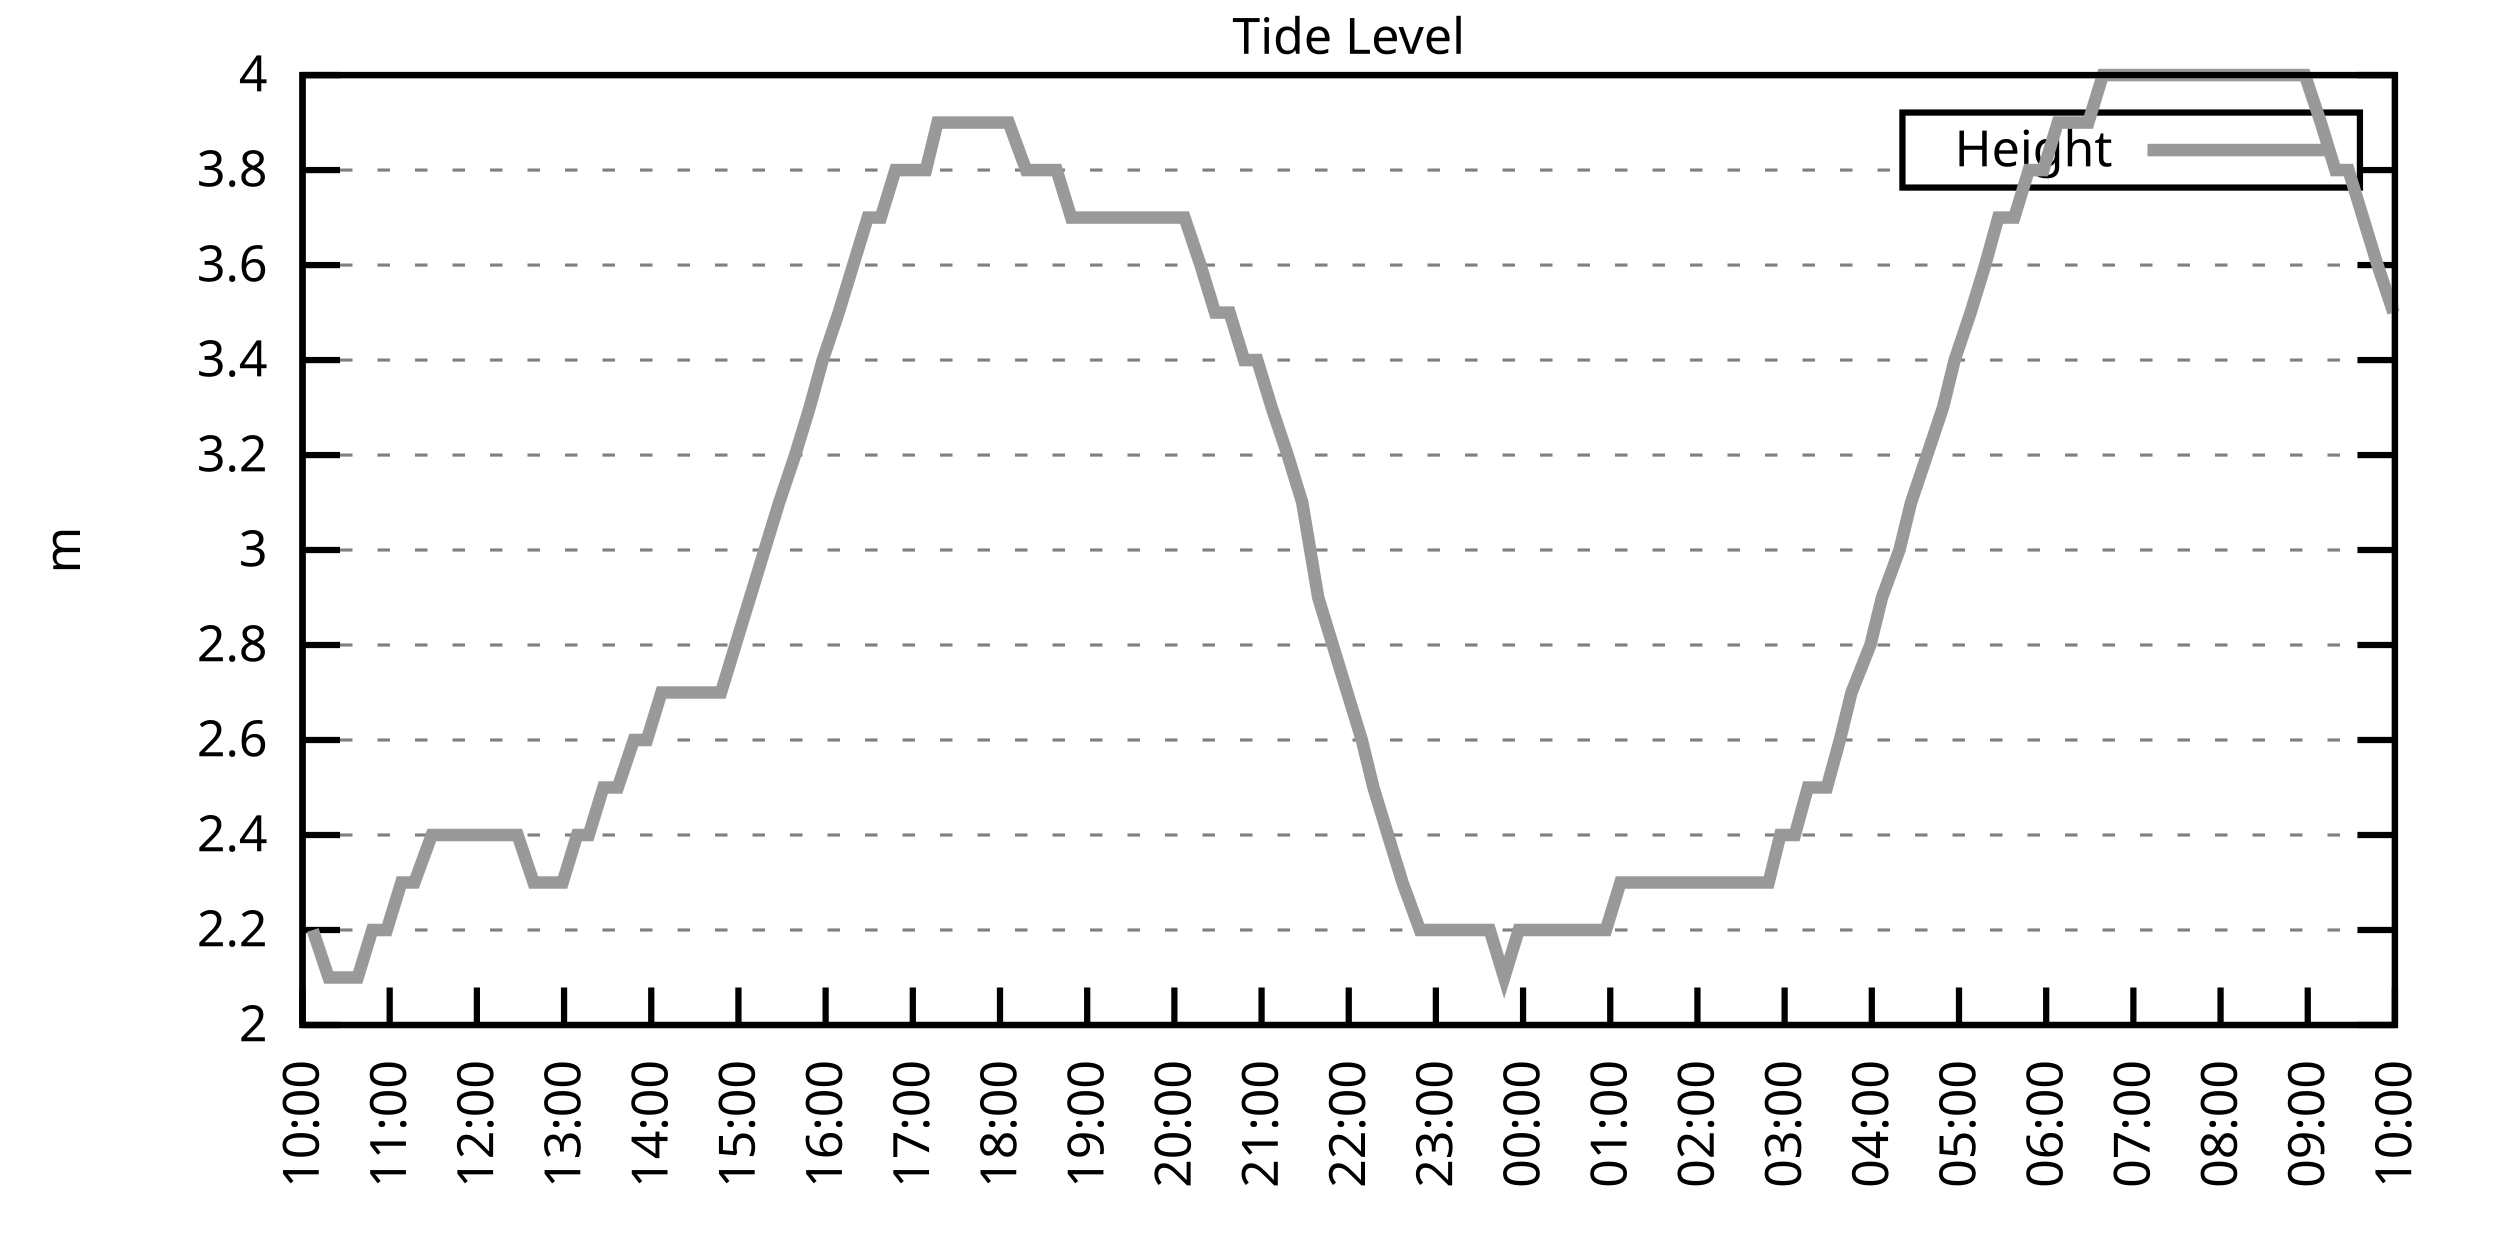
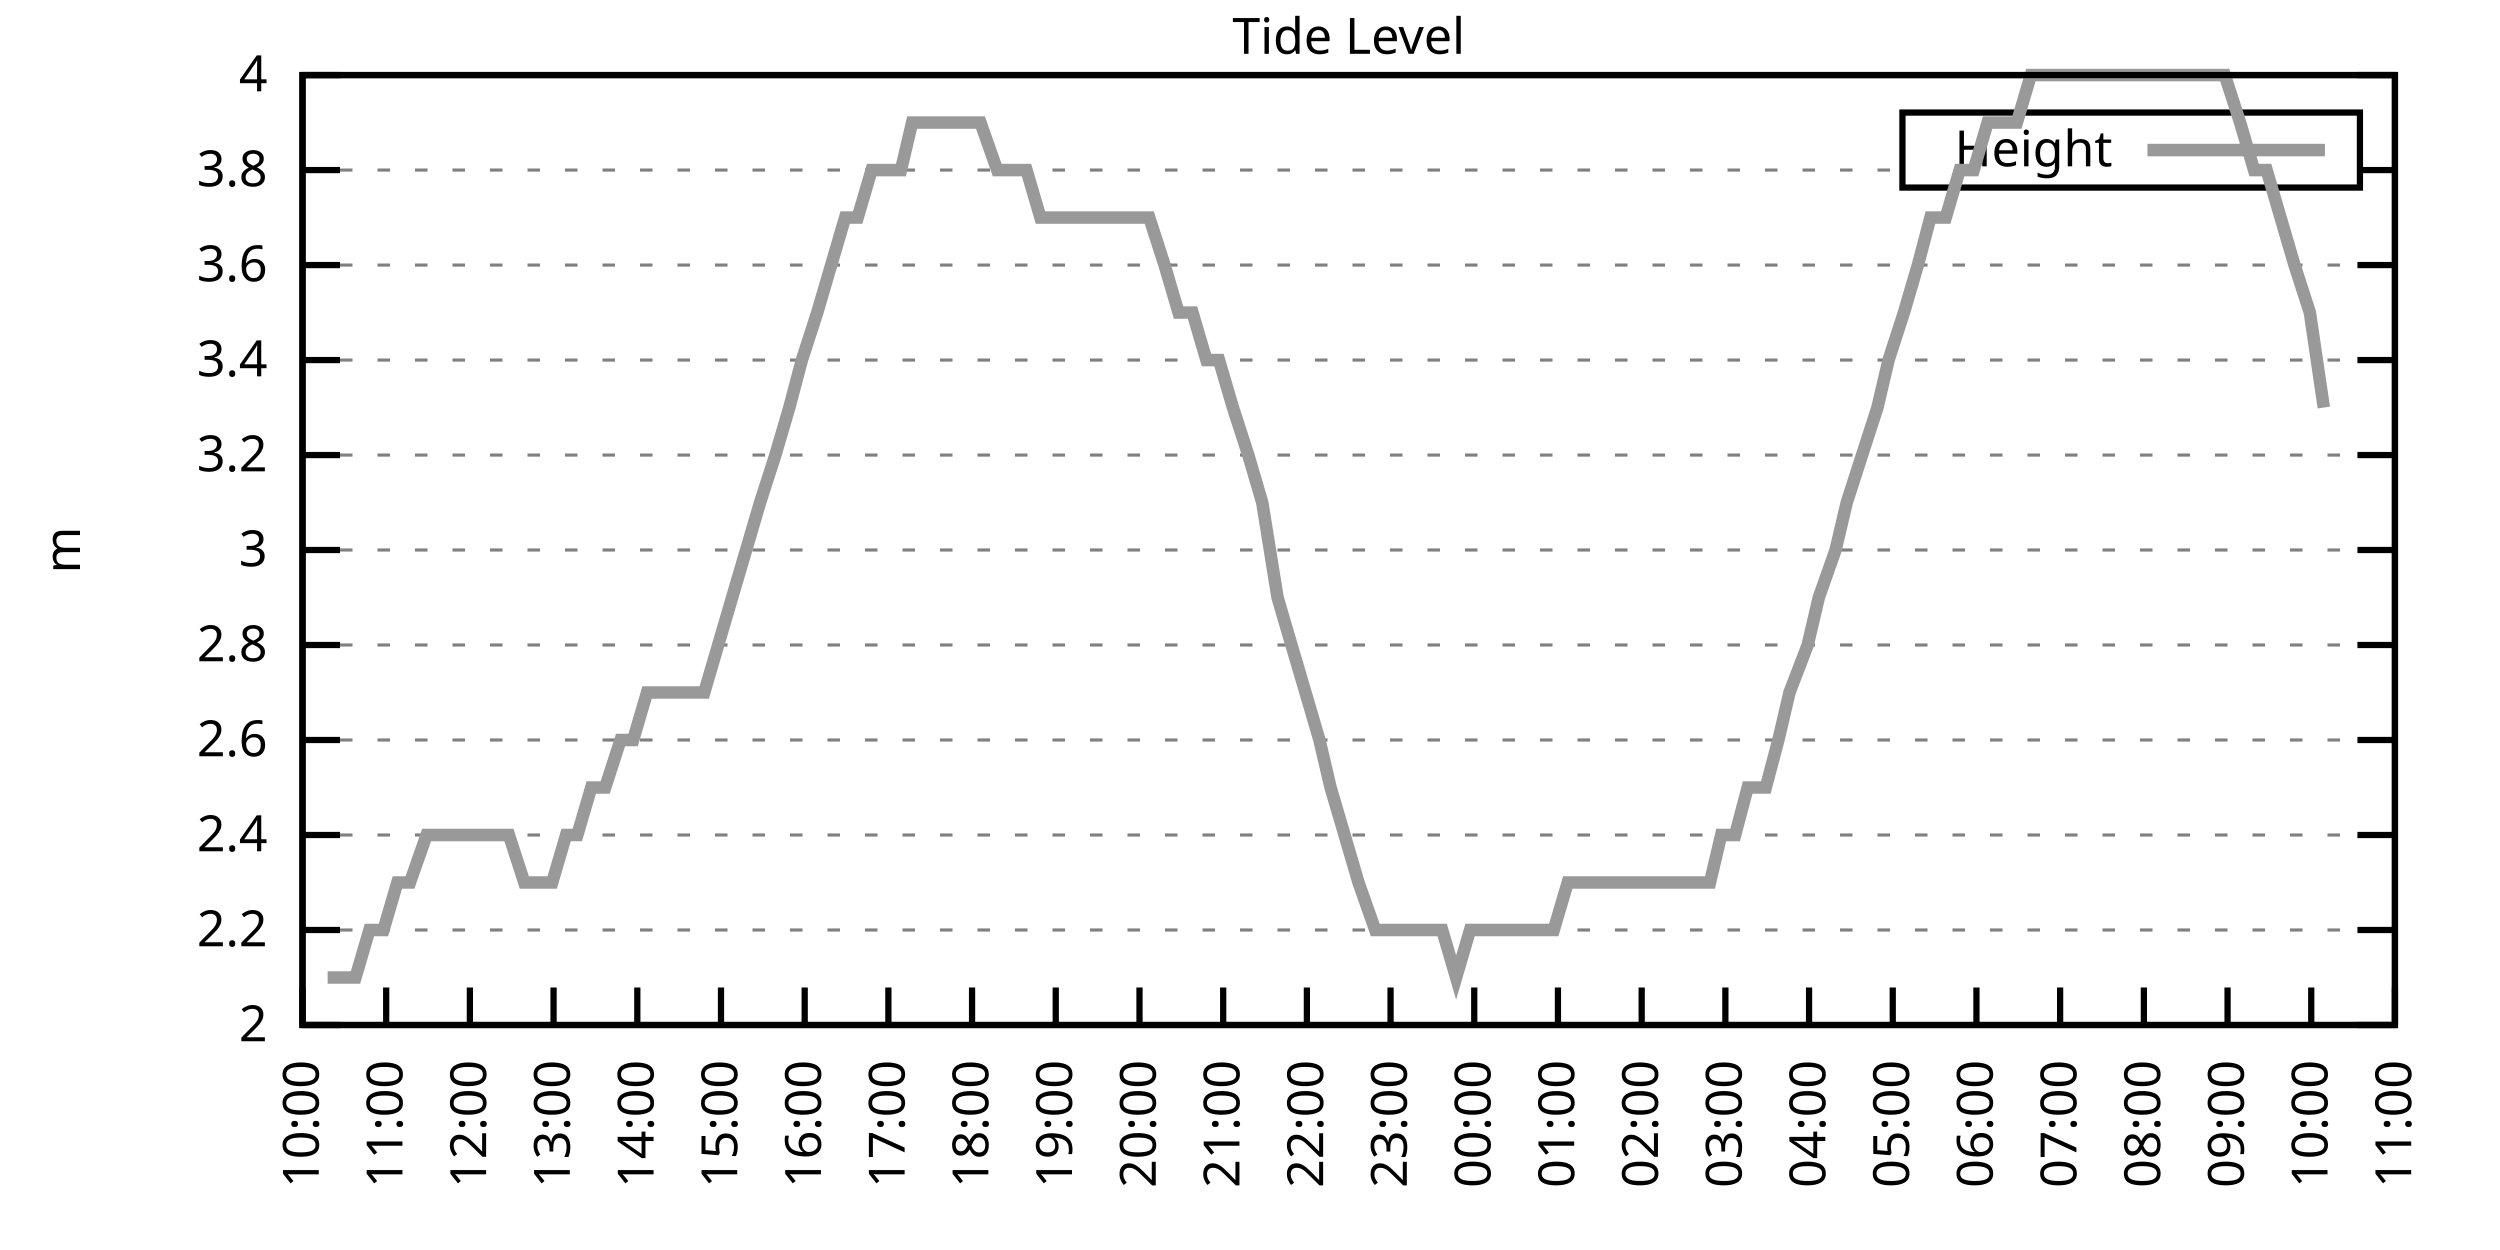
<svg xmlns="http://www.w3.org/2000/svg" xmlns:xlink="http://www.w3.org/1999/xlink" width="400" height="200" viewBox="0 0 400 200">
  <g id="gnuplot_canvas">
    <rect x="0" y="0" width="400" height="200" fill="none" />
    <defs>
      <circle id="gpDot" r="0.5" stroke-width="0.5" stroke="currentColor" />
      <path id="gpPt0" stroke-width="0.333" stroke="currentColor" d="M-1,0 h2 M0,-1 v2" />
      <path id="gpPt1" stroke-width="0.333" stroke="currentColor" d="M-1,-1 L1,1 M1,-1 L-1,1" />
      <path id="gpPt2" stroke-width="0.333" stroke="currentColor" d="M-1,0 L1,0 M0,-1 L0,1 M-1,-1 L1,1 M-1,1 L1,-1" />
      <rect id="gpPt3" stroke-width="0.333" stroke="currentColor" x="-1" y="-1" width="2" height="2" />
      <rect id="gpPt4" stroke-width="0.333" stroke="currentColor" fill="currentColor" x="-1" y="-1" width="2" height="2" />
      <circle id="gpPt5" stroke-width="0.333" stroke="currentColor" cx="0" cy="0" r="1" />
      <use xlink:href="#gpPt5" id="gpPt6" fill="currentColor" stroke="none" />
      <path id="gpPt7" stroke-width="0.333" stroke="currentColor" d="M0,-1.33 L-1.33,0.67 L1.33,0.67 z" />
      <use xlink:href="#gpPt7" id="gpPt8" fill="currentColor" stroke="none" />
      <use xlink:href="#gpPt7" id="gpPt9" stroke="currentColor" transform="rotate(180)" />
      <use xlink:href="#gpPt9" id="gpPt10" fill="currentColor" stroke="none" />
      <use xlink:href="#gpPt3" id="gpPt11" stroke="currentColor" transform="rotate(45)" />
      <use xlink:href="#gpPt11" id="gpPt12" fill="currentColor" stroke="none" />
      <path id="gpPt13" stroke-width="0.333" stroke="currentColor" d="M0,1.330 L1.265,0.411 L0.782,-1.067 L-0.782,-1.076 L-1.265,0.411 z" />
      <use xlink:href="#gpPt13" id="gpPt14" fill="currentColor" stroke="none" />
      <filter id="textbox" filterUnits="objectBoundingBox" x="0" y="0" height="1" width="1">
        <feFlood flood-color="white" flood-opacity="1" result="bgnd" />
        <feComposite in="SourceGraphic" in2="bgnd" operator="atop" />
      </filter>
      <filter id="greybox" filterUnits="objectBoundingBox" x="0" y="0" height="1" width="1">
        <feFlood flood-color="lightgrey" flood-opacity="1" result="grey" />
        <feComposite in="SourceGraphic" in2="grey" operator="atop" />
      </filter>
    </defs>
    <g fill="none" color="white" stroke="currentColor" stroke-width="1.00" stroke-linecap="butt" stroke-linejoin="miter">
</g>
    <g fill="none" color="black" stroke="currentColor" stroke-width="1.00" stroke-linecap="butt" stroke-linejoin="miter">
      <g stroke="none" shape-rendering="crispEdges">
        <polygon fill="rgb(255, 255, 255)" points="48.40,164.00 383.18,164.00 383.18,12.02 48.40,12.02 " />
      </g>
    </g>
    <g fill="none" color="black" stroke="currentColor" stroke-width="1.00" stroke-linecap="butt" stroke-linejoin="miter">
</g>
    <g fill="none" color="black" stroke="black" stroke-width="0.50" stroke-linecap="butt" stroke-linejoin="miter">
</g>
    <g fill="none" color="gray" stroke="currentColor" stroke-width="0.50" stroke-linecap="butt" stroke-linejoin="miter">
      <path stroke="gray" stroke-dasharray="2,4" class="gridline" d="M48.40,164.00 L383.19,164.00  " />
    </g>
    <g fill="none" color="gray" stroke="gray" stroke-width="1.00" stroke-linecap="butt" stroke-linejoin="miter">
</g>
    <g fill="none" color="black" stroke="currentColor" stroke-width="1.00" stroke-linecap="butt" stroke-linejoin="miter">
      <path stroke="black" d="M48.40,164.00 L54.40,164.00 M383.19,164.00 L377.19,164.00  " />
      <g transform="translate(42.80,166.60)" stroke="none" fill="black" font-family="Sans" font-size="8.00" text-anchor="end">
        <text>
          <tspan font-family="Sans"> 2</tspan>
        </text>
      </g>
    </g>
    <g fill="none" color="black" stroke="currentColor" stroke-width="1.00" stroke-linecap="butt" stroke-linejoin="miter">
</g>
    <g fill="none" color="black" stroke="black" stroke-width="0.50" stroke-linecap="butt" stroke-linejoin="miter">
</g>
    <g fill="none" color="gray" stroke="currentColor" stroke-width="0.50" stroke-linecap="butt" stroke-linejoin="miter">
      <path stroke="gray" stroke-dasharray="2,4" class="gridline" d="M48.40,148.80 L383.19,148.80  " />
    </g>
    <g fill="none" color="gray" stroke="gray" stroke-width="1.00" stroke-linecap="butt" stroke-linejoin="miter">
</g>
    <g fill="none" color="black" stroke="currentColor" stroke-width="1.00" stroke-linecap="butt" stroke-linejoin="miter">
      <path stroke="black" d="M48.40,148.80 L54.40,148.80 M383.19,148.80 L377.19,148.80  " />
      <g transform="translate(42.80,151.40)" stroke="none" fill="black" font-family="Sans" font-size="8.00" text-anchor="end">
        <text>
          <tspan font-family="Sans"> 2.2</tspan>
        </text>
      </g>
    </g>
    <g fill="none" color="black" stroke="currentColor" stroke-width="1.00" stroke-linecap="butt" stroke-linejoin="miter">
</g>
    <g fill="none" color="black" stroke="black" stroke-width="0.50" stroke-linecap="butt" stroke-linejoin="miter">
</g>
    <g fill="none" color="gray" stroke="currentColor" stroke-width="0.50" stroke-linecap="butt" stroke-linejoin="miter">
      <path stroke="gray" stroke-dasharray="2,4" class="gridline" d="M48.40,133.60 L383.19,133.60  " />
    </g>
    <g fill="none" color="gray" stroke="gray" stroke-width="1.00" stroke-linecap="butt" stroke-linejoin="miter">
</g>
    <g fill="none" color="black" stroke="currentColor" stroke-width="1.00" stroke-linecap="butt" stroke-linejoin="miter">
      <path stroke="black" d="M48.40,133.60 L54.40,133.60 M383.19,133.60 L377.19,133.60  " />
      <g transform="translate(42.80,136.20)" stroke="none" fill="black" font-family="Sans" font-size="8.00" text-anchor="end">
        <text>
          <tspan font-family="Sans"> 2.4</tspan>
        </text>
      </g>
    </g>
    <g fill="none" color="black" stroke="currentColor" stroke-width="1.00" stroke-linecap="butt" stroke-linejoin="miter">
</g>
    <g fill="none" color="black" stroke="black" stroke-width="0.50" stroke-linecap="butt" stroke-linejoin="miter">
</g>
    <g fill="none" color="gray" stroke="currentColor" stroke-width="0.50" stroke-linecap="butt" stroke-linejoin="miter">
      <path stroke="gray" stroke-dasharray="2,4" class="gridline" d="M48.40,118.40 L383.19,118.40  " />
    </g>
    <g fill="none" color="gray" stroke="gray" stroke-width="1.00" stroke-linecap="butt" stroke-linejoin="miter">
</g>
    <g fill="none" color="black" stroke="currentColor" stroke-width="1.00" stroke-linecap="butt" stroke-linejoin="miter">
      <path stroke="black" d="M48.40,118.40 L54.40,118.40 M383.19,118.40 L377.19,118.40  " />
      <g transform="translate(42.80,121.00)" stroke="none" fill="black" font-family="Sans" font-size="8.00" text-anchor="end">
        <text>
          <tspan font-family="Sans"> 2.6</tspan>
        </text>
      </g>
    </g>
    <g fill="none" color="black" stroke="currentColor" stroke-width="1.00" stroke-linecap="butt" stroke-linejoin="miter">
</g>
    <g fill="none" color="black" stroke="black" stroke-width="0.50" stroke-linecap="butt" stroke-linejoin="miter">
</g>
    <g fill="none" color="gray" stroke="currentColor" stroke-width="0.50" stroke-linecap="butt" stroke-linejoin="miter">
      <path stroke="gray" stroke-dasharray="2,4" class="gridline" d="M48.40,103.20 L383.19,103.20  " />
    </g>
    <g fill="none" color="gray" stroke="gray" stroke-width="1.00" stroke-linecap="butt" stroke-linejoin="miter">
</g>
    <g fill="none" color="black" stroke="currentColor" stroke-width="1.00" stroke-linecap="butt" stroke-linejoin="miter">
      <path stroke="black" d="M48.40,103.20 L54.40,103.20 M383.19,103.20 L377.19,103.20  " />
      <g transform="translate(42.80,105.80)" stroke="none" fill="black" font-family="Sans" font-size="8.00" text-anchor="end">
        <text>
          <tspan font-family="Sans"> 2.8</tspan>
        </text>
      </g>
    </g>
    <g fill="none" color="black" stroke="currentColor" stroke-width="1.00" stroke-linecap="butt" stroke-linejoin="miter">
</g>
    <g fill="none" color="black" stroke="black" stroke-width="0.50" stroke-linecap="butt" stroke-linejoin="miter">
</g>
    <g fill="none" color="gray" stroke="currentColor" stroke-width="0.50" stroke-linecap="butt" stroke-linejoin="miter">
      <path stroke="gray" stroke-dasharray="2,4" class="gridline" d="M48.40,88.00 L383.19,88.00  " />
    </g>
    <g fill="none" color="gray" stroke="gray" stroke-width="1.00" stroke-linecap="butt" stroke-linejoin="miter">
</g>
    <g fill="none" color="black" stroke="currentColor" stroke-width="1.00" stroke-linecap="butt" stroke-linejoin="miter">
      <path stroke="black" d="M48.40,88.00 L54.40,88.00 M383.19,88.00 L377.19,88.00  " />
      <g transform="translate(42.80,90.60)" stroke="none" fill="black" font-family="Sans" font-size="8.00" text-anchor="end">
        <text>
          <tspan font-family="Sans"> 3</tspan>
        </text>
      </g>
    </g>
    <g fill="none" color="black" stroke="currentColor" stroke-width="1.00" stroke-linecap="butt" stroke-linejoin="miter">
</g>
    <g fill="none" color="black" stroke="black" stroke-width="0.50" stroke-linecap="butt" stroke-linejoin="miter">
</g>
    <g fill="none" color="gray" stroke="currentColor" stroke-width="0.50" stroke-linecap="butt" stroke-linejoin="miter">
      <path stroke="gray" stroke-dasharray="2,4" class="gridline" d="M48.40,72.81 L383.19,72.81  " />
    </g>
    <g fill="none" color="gray" stroke="gray" stroke-width="1.00" stroke-linecap="butt" stroke-linejoin="miter">
</g>
    <g fill="none" color="black" stroke="currentColor" stroke-width="1.00" stroke-linecap="butt" stroke-linejoin="miter">
      <path stroke="black" d="M48.40,72.81 L54.40,72.81 M383.19,72.81 L377.19,72.81  " />
      <g transform="translate(42.80,75.41)" stroke="none" fill="black" font-family="Sans" font-size="8.00" text-anchor="end">
        <text>
          <tspan font-family="Sans"> 3.2</tspan>
        </text>
      </g>
    </g>
    <g fill="none" color="black" stroke="currentColor" stroke-width="1.00" stroke-linecap="butt" stroke-linejoin="miter">
</g>
    <g fill="none" color="black" stroke="black" stroke-width="0.50" stroke-linecap="butt" stroke-linejoin="miter">
</g>
    <g fill="none" color="gray" stroke="currentColor" stroke-width="0.50" stroke-linecap="butt" stroke-linejoin="miter">
      <path stroke="gray" stroke-dasharray="2,4" class="gridline" d="M48.40,57.61 L383.19,57.61  " />
    </g>
    <g fill="none" color="gray" stroke="gray" stroke-width="1.00" stroke-linecap="butt" stroke-linejoin="miter">
</g>
    <g fill="none" color="black" stroke="currentColor" stroke-width="1.00" stroke-linecap="butt" stroke-linejoin="miter">
      <path stroke="black" d="M48.40,57.61 L54.40,57.61 M383.19,57.61 L377.19,57.61  " />
      <g transform="translate(42.80,60.21)" stroke="none" fill="black" font-family="Sans" font-size="8.00" text-anchor="end">
        <text>
          <tspan font-family="Sans"> 3.4</tspan>
        </text>
      </g>
    </g>
    <g fill="none" color="black" stroke="currentColor" stroke-width="1.00" stroke-linecap="butt" stroke-linejoin="miter">
</g>
    <g fill="none" color="black" stroke="black" stroke-width="0.50" stroke-linecap="butt" stroke-linejoin="miter">
</g>
    <g fill="none" color="gray" stroke="currentColor" stroke-width="0.50" stroke-linecap="butt" stroke-linejoin="miter">
      <path stroke="gray" stroke-dasharray="2,4" class="gridline" d="M48.40,42.41 L383.19,42.41  " />
    </g>
    <g fill="none" color="gray" stroke="gray" stroke-width="1.00" stroke-linecap="butt" stroke-linejoin="miter">
</g>
    <g fill="none" color="black" stroke="currentColor" stroke-width="1.00" stroke-linecap="butt" stroke-linejoin="miter">
      <path stroke="black" d="M48.40,42.41 L54.40,42.41 M383.19,42.41 L377.19,42.41  " />
      <g transform="translate(42.80,45.01)" stroke="none" fill="black" font-family="Sans" font-size="8.00" text-anchor="end">
        <text>
          <tspan font-family="Sans"> 3.6</tspan>
        </text>
      </g>
    </g>
    <g fill="none" color="black" stroke="currentColor" stroke-width="1.00" stroke-linecap="butt" stroke-linejoin="miter">
</g>
    <g fill="none" color="black" stroke="black" stroke-width="0.50" stroke-linecap="butt" stroke-linejoin="miter">
</g>
    <g fill="none" color="gray" stroke="currentColor" stroke-width="0.50" stroke-linecap="butt" stroke-linejoin="miter">
      <path stroke="gray" stroke-dasharray="2,4" class="gridline" d="M48.40,27.21 L304.39,27.21 M377.59,27.21 L383.19,27.21  " />
    </g>
    <g fill="none" color="gray" stroke="gray" stroke-width="1.00" stroke-linecap="butt" stroke-linejoin="miter">
</g>
    <g fill="none" color="black" stroke="currentColor" stroke-width="1.00" stroke-linecap="butt" stroke-linejoin="miter">
      <path stroke="black" d="M48.40,27.21 L54.40,27.21 M383.19,27.21 L377.19,27.21  " />
      <g transform="translate(42.80,29.81)" stroke="none" fill="black" font-family="Sans" font-size="8.00" text-anchor="end">
        <text>
          <tspan font-family="Sans"> 3.8</tspan>
        </text>
      </g>
    </g>
    <g fill="none" color="black" stroke="currentColor" stroke-width="1.00" stroke-linecap="butt" stroke-linejoin="miter">
</g>
    <g fill="none" color="black" stroke="black" stroke-width="0.50" stroke-linecap="butt" stroke-linejoin="miter">
</g>
    <g fill="none" color="gray" stroke="currentColor" stroke-width="0.50" stroke-linecap="butt" stroke-linejoin="miter">
      <path stroke="gray" stroke-dasharray="2,4" class="gridline" d="M48.40,12.01 L383.19,12.01  " />
    </g>
    <g fill="none" color="gray" stroke="gray" stroke-width="1.00" stroke-linecap="butt" stroke-linejoin="miter">
</g>
    <g fill="none" color="black" stroke="currentColor" stroke-width="1.00" stroke-linecap="butt" stroke-linejoin="miter">
      <path stroke="black" d="M48.40,12.01 L54.40,12.01 M383.19,12.01 L377.19,12.01  " />
      <g transform="translate(42.80,14.61)" stroke="none" fill="black" font-family="Sans" font-size="8.00" text-anchor="end">
        <text>
          <tspan font-family="Sans"> 4</tspan>
        </text>
      </g>
    </g>
    <g fill="none" color="black" stroke="currentColor" stroke-width="1.00" stroke-linecap="butt" stroke-linejoin="miter">
      <path stroke="black" d="M48.40,164.00 L48.40,158.00  " />
      <g transform="translate(51.00,169.60) rotate(270.00)" stroke="none" fill="black" font-family="Sans" font-size="8.00" text-anchor="end">
        <text>
          <tspan font-family="Sans">10:00</tspan>
        </text>
      </g>
    </g>
    <g fill="none" color="black" stroke="currentColor" stroke-width="1.00" stroke-linecap="butt" stroke-linejoin="miter">
-       <path stroke="black" d="M62.35,164.00 L62.35,158.00  " />
-       <g transform="translate(64.95,169.60) rotate(270.00)" stroke="none" fill="black" font-family="Sans" font-size="8.00" text-anchor="end">
+       <path stroke="black" d="M61.79,164.00 L61.79,158.00  " />
+       <g transform="translate(64.39,169.60) rotate(270.00)" stroke="none" fill="black" font-family="Sans" font-size="8.00" text-anchor="end">
        <text>
          <tspan font-family="Sans">11:00</tspan>
        </text>
      </g>
    </g>
    <g fill="none" color="black" stroke="currentColor" stroke-width="1.00" stroke-linecap="butt" stroke-linejoin="miter">
-       <path stroke="black" d="M76.30,164.00 L76.30,158.00  " />
-       <g transform="translate(78.90,169.60) rotate(270.00)" stroke="none" fill="black" font-family="Sans" font-size="8.00" text-anchor="end">
+       <path stroke="black" d="M75.18,164.00 L75.18,158.00  " />
+       <g transform="translate(77.78,169.60) rotate(270.00)" stroke="none" fill="black" font-family="Sans" font-size="8.00" text-anchor="end">
        <text>
          <tspan font-family="Sans">12:00</tspan>
        </text>
      </g>
    </g>
    <g fill="none" color="black" stroke="currentColor" stroke-width="1.00" stroke-linecap="butt" stroke-linejoin="miter">
-       <path stroke="black" d="M90.25,164.00 L90.25,158.00  " />
-       <g transform="translate(92.85,169.60) rotate(270.00)" stroke="none" fill="black" font-family="Sans" font-size="8.00" text-anchor="end">
+       <path stroke="black" d="M88.57,164.00 L88.57,158.00  " />
+       <g transform="translate(91.17,169.60) rotate(270.00)" stroke="none" fill="black" font-family="Sans" font-size="8.00" text-anchor="end">
        <text>
          <tspan font-family="Sans">13:00</tspan>
        </text>
      </g>
    </g>
    <g fill="none" color="black" stroke="currentColor" stroke-width="1.00" stroke-linecap="butt" stroke-linejoin="miter">
-       <path stroke="black" d="M104.20,164.00 L104.20,158.00  " />
-       <g transform="translate(106.80,169.60) rotate(270.00)" stroke="none" fill="black" font-family="Sans" font-size="8.00" text-anchor="end">
+       <path stroke="black" d="M101.97,164.00 L101.97,158.00  " />
+       <g transform="translate(104.57,169.60) rotate(270.00)" stroke="none" fill="black" font-family="Sans" font-size="8.00" text-anchor="end">
        <text>
          <tspan font-family="Sans">14:00</tspan>
        </text>
      </g>
    </g>
    <g fill="none" color="black" stroke="currentColor" stroke-width="1.00" stroke-linecap="butt" stroke-linejoin="miter">
-       <path stroke="black" d="M118.15,164.00 L118.15,158.00  " />
-       <g transform="translate(120.75,169.60) rotate(270.00)" stroke="none" fill="black" font-family="Sans" font-size="8.00" text-anchor="end">
+       <path stroke="black" d="M115.36,164.00 L115.36,158.00  " />
+       <g transform="translate(117.96,169.60) rotate(270.00)" stroke="none" fill="black" font-family="Sans" font-size="8.00" text-anchor="end">
        <text>
          <tspan font-family="Sans">15:00</tspan>
        </text>
      </g>
    </g>
    <g fill="none" color="black" stroke="currentColor" stroke-width="1.00" stroke-linecap="butt" stroke-linejoin="miter">
-       <path stroke="black" d="M132.10,164.00 L132.10,158.00  " />
-       <g transform="translate(134.70,169.60) rotate(270.00)" stroke="none" fill="black" font-family="Sans" font-size="8.00" text-anchor="end">
+       <path stroke="black" d="M128.75,164.00 L128.75,158.00  " />
+       <g transform="translate(131.35,169.60) rotate(270.00)" stroke="none" fill="black" font-family="Sans" font-size="8.00" text-anchor="end">
        <text>
          <tspan font-family="Sans">16:00</tspan>
        </text>
      </g>
    </g>
    <g fill="none" color="black" stroke="currentColor" stroke-width="1.00" stroke-linecap="butt" stroke-linejoin="miter">
-       <path stroke="black" d="M146.05,164.00 L146.05,158.00  " />
-       <g transform="translate(148.65,169.60) rotate(270.00)" stroke="none" fill="black" font-family="Sans" font-size="8.00" text-anchor="end">
+       <path stroke="black" d="M142.14,164.00 L142.14,158.00  " />
+       <g transform="translate(144.74,169.60) rotate(270.00)" stroke="none" fill="black" font-family="Sans" font-size="8.00" text-anchor="end">
        <text>
          <tspan font-family="Sans">17:00</tspan>
        </text>
      </g>
    </g>
    <g fill="none" color="black" stroke="currentColor" stroke-width="1.00" stroke-linecap="butt" stroke-linejoin="miter">
-       <path stroke="black" d="M160.00,164.00 L160.00,158.00  " />
-       <g transform="translate(162.60,169.60) rotate(270.00)" stroke="none" fill="black" font-family="Sans" font-size="8.00" text-anchor="end">
+       <path stroke="black" d="M155.53,164.00 L155.53,158.00  " />
+       <g transform="translate(158.13,169.60) rotate(270.00)" stroke="none" fill="black" font-family="Sans" font-size="8.00" text-anchor="end">
        <text>
          <tspan font-family="Sans">18:00</tspan>
        </text>
      </g>
    </g>
    <g fill="none" color="black" stroke="currentColor" stroke-width="1.00" stroke-linecap="butt" stroke-linejoin="miter">
-       <path stroke="black" d="M173.95,164.00 L173.95,158.00  " />
-       <g transform="translate(176.55,169.60) rotate(270.00)" stroke="none" fill="black" font-family="Sans" font-size="8.00" text-anchor="end">
+       <path stroke="black" d="M168.92,164.00 L168.92,158.00  " />
+       <g transform="translate(171.52,169.60) rotate(270.00)" stroke="none" fill="black" font-family="Sans" font-size="8.00" text-anchor="end">
        <text>
          <tspan font-family="Sans">19:00</tspan>
        </text>
      </g>
    </g>
    <g fill="none" color="black" stroke="currentColor" stroke-width="1.00" stroke-linecap="butt" stroke-linejoin="miter">
-       <path stroke="black" d="M187.90,164.00 L187.90,158.00  " />
-       <g transform="translate(190.50,169.60) rotate(270.00)" stroke="none" fill="black" font-family="Sans" font-size="8.00" text-anchor="end">
+       <path stroke="black" d="M182.32,164.00 L182.32,158.00  " />
+       <g transform="translate(184.92,169.60) rotate(270.00)" stroke="none" fill="black" font-family="Sans" font-size="8.00" text-anchor="end">
        <text>
          <tspan font-family="Sans">20:00</tspan>
        </text>
      </g>
    </g>
    <g fill="none" color="black" stroke="currentColor" stroke-width="1.00" stroke-linecap="butt" stroke-linejoin="miter">
-       <path stroke="black" d="M201.85,164.00 L201.85,158.00  " />
-       <g transform="translate(204.45,169.60) rotate(270.00)" stroke="none" fill="black" font-family="Sans" font-size="8.00" text-anchor="end">
+       <path stroke="black" d="M195.71,164.00 L195.71,158.00  " />
+       <g transform="translate(198.31,169.60) rotate(270.00)" stroke="none" fill="black" font-family="Sans" font-size="8.00" text-anchor="end">
        <text>
          <tspan font-family="Sans">21:00</tspan>
        </text>
      </g>
    </g>
    <g fill="none" color="black" stroke="currentColor" stroke-width="1.00" stroke-linecap="butt" stroke-linejoin="miter">
-       <path stroke="black" d="M215.80,164.00 L215.80,158.00  " />
-       <g transform="translate(218.40,169.60) rotate(270.00)" stroke="none" fill="black" font-family="Sans" font-size="8.00" text-anchor="end">
+       <path stroke="black" d="M209.10,164.00 L209.10,158.00  " />
+       <g transform="translate(211.70,169.60) rotate(270.00)" stroke="none" fill="black" font-family="Sans" font-size="8.00" text-anchor="end">
        <text>
          <tspan font-family="Sans">22:00</tspan>
        </text>
      </g>
    </g>
    <g fill="none" color="black" stroke="currentColor" stroke-width="1.00" stroke-linecap="butt" stroke-linejoin="miter">
-       <path stroke="black" d="M229.74,164.00 L229.74,158.00  " />
-       <g transform="translate(232.34,169.60) rotate(270.00)" stroke="none" fill="black" font-family="Sans" font-size="8.00" text-anchor="end">
+       <path stroke="black" d="M222.49,164.00 L222.49,158.00  " />
+       <g transform="translate(225.09,169.60) rotate(270.00)" stroke="none" fill="black" font-family="Sans" font-size="8.00" text-anchor="end">
        <text>
          <tspan font-family="Sans">23:00</tspan>
        </text>
      </g>
    </g>
    <g fill="none" color="black" stroke="currentColor" stroke-width="1.00" stroke-linecap="butt" stroke-linejoin="miter">
-       <path stroke="black" d="M243.69,164.00 L243.69,158.00  " />
-       <g transform="translate(246.29,169.60) rotate(270.00)" stroke="none" fill="black" font-family="Sans" font-size="8.00" text-anchor="end">
+       <path stroke="black" d="M235.88,164.00 L235.88,158.00  " />
+       <g transform="translate(238.48,169.60) rotate(270.00)" stroke="none" fill="black" font-family="Sans" font-size="8.00" text-anchor="end">
        <text>
          <tspan font-family="Sans">00:00</tspan>
        </text>
      </g>
    </g>
    <g fill="none" color="black" stroke="currentColor" stroke-width="1.00" stroke-linecap="butt" stroke-linejoin="miter">
-       <path stroke="black" d="M257.64,164.00 L257.64,158.00  " />
-       <g transform="translate(260.24,169.60) rotate(270.00)" stroke="none" fill="black" font-family="Sans" font-size="8.00" text-anchor="end">
+       <path stroke="black" d="M249.27,164.00 L249.27,158.00  " />
+       <g transform="translate(251.87,169.60) rotate(270.00)" stroke="none" fill="black" font-family="Sans" font-size="8.00" text-anchor="end">
        <text>
          <tspan font-family="Sans">01:00</tspan>
        </text>
      </g>
    </g>
    <g fill="none" color="black" stroke="currentColor" stroke-width="1.00" stroke-linecap="butt" stroke-linejoin="miter">
-       <path stroke="black" d="M271.59,164.00 L271.59,158.00  " />
-       <g transform="translate(274.19,169.60) rotate(270.00)" stroke="none" fill="black" font-family="Sans" font-size="8.00" text-anchor="end">
+       <path stroke="black" d="M262.67,164.00 L262.67,158.00  " />
+       <g transform="translate(265.27,169.60) rotate(270.00)" stroke="none" fill="black" font-family="Sans" font-size="8.00" text-anchor="end">
        <text>
          <tspan font-family="Sans">02:00</tspan>
        </text>
      </g>
    </g>
    <g fill="none" color="black" stroke="currentColor" stroke-width="1.00" stroke-linecap="butt" stroke-linejoin="miter">
-       <path stroke="black" d="M285.54,164.00 L285.54,158.00  " />
-       <g transform="translate(288.14,169.60) rotate(270.00)" stroke="none" fill="black" font-family="Sans" font-size="8.00" text-anchor="end">
+       <path stroke="black" d="M276.06,164.00 L276.06,158.00  " />
+       <g transform="translate(278.66,169.60) rotate(270.00)" stroke="none" fill="black" font-family="Sans" font-size="8.00" text-anchor="end">
        <text>
          <tspan font-family="Sans">03:00</tspan>
        </text>
      </g>
    </g>
    <g fill="none" color="black" stroke="currentColor" stroke-width="1.00" stroke-linecap="butt" stroke-linejoin="miter">
-       <path stroke="black" d="M299.49,164.00 L299.49,158.00  " />
-       <g transform="translate(302.09,169.60) rotate(270.00)" stroke="none" fill="black" font-family="Sans" font-size="8.00" text-anchor="end">
+       <path stroke="black" d="M289.45,164.00 L289.45,158.00  " />
+       <g transform="translate(292.05,169.60) rotate(270.00)" stroke="none" fill="black" font-family="Sans" font-size="8.00" text-anchor="end">
        <text>
          <tspan font-family="Sans">04:00</tspan>
        </text>
      </g>
    </g>
    <g fill="none" color="black" stroke="currentColor" stroke-width="1.00" stroke-linecap="butt" stroke-linejoin="miter">
-       <path stroke="black" d="M313.44,164.00 L313.44,158.00  " />
-       <g transform="translate(316.04,169.60) rotate(270.00)" stroke="none" fill="black" font-family="Sans" font-size="8.00" text-anchor="end">
+       <path stroke="black" d="M302.84,164.00 L302.84,158.00  " />
+       <g transform="translate(305.44,169.60) rotate(270.00)" stroke="none" fill="black" font-family="Sans" font-size="8.00" text-anchor="end">
        <text>
          <tspan font-family="Sans">05:00</tspan>
        </text>
      </g>
    </g>
    <g fill="none" color="black" stroke="currentColor" stroke-width="1.00" stroke-linecap="butt" stroke-linejoin="miter">
-       <path stroke="black" d="M327.39,164.00 L327.39,158.00  " />
-       <g transform="translate(329.99,169.60) rotate(270.00)" stroke="none" fill="black" font-family="Sans" font-size="8.00" text-anchor="end">
+       <path stroke="black" d="M316.23,164.00 L316.23,158.00  " />
+       <g transform="translate(318.83,169.60) rotate(270.00)" stroke="none" fill="black" font-family="Sans" font-size="8.00" text-anchor="end">
        <text>
          <tspan font-family="Sans">06:00</tspan>
        </text>
      </g>
    </g>
    <g fill="none" color="black" stroke="currentColor" stroke-width="1.00" stroke-linecap="butt" stroke-linejoin="miter">
-       <path stroke="black" d="M341.34,164.00 L341.34,158.00  " />
-       <g transform="translate(343.94,169.60) rotate(270.00)" stroke="none" fill="black" font-family="Sans" font-size="8.00" text-anchor="end">
+       <path stroke="black" d="M329.62,164.00 L329.62,158.00  " />
+       <g transform="translate(332.22,169.60) rotate(270.00)" stroke="none" fill="black" font-family="Sans" font-size="8.00" text-anchor="end">
        <text>
          <tspan font-family="Sans">07:00</tspan>
        </text>
      </g>
    </g>
    <g fill="none" color="black" stroke="currentColor" stroke-width="1.00" stroke-linecap="butt" stroke-linejoin="miter">
-       <path stroke="black" d="M355.29,164.00 L355.29,158.00  " />
-       <g transform="translate(357.89,169.60) rotate(270.00)" stroke="none" fill="black" font-family="Sans" font-size="8.00" text-anchor="end">
+       <path stroke="black" d="M343.02,164.00 L343.02,158.00  " />
+       <g transform="translate(345.62,169.60) rotate(270.00)" stroke="none" fill="black" font-family="Sans" font-size="8.00" text-anchor="end">
        <text>
          <tspan font-family="Sans">08:00</tspan>
        </text>
      </g>
    </g>
    <g fill="none" color="black" stroke="currentColor" stroke-width="1.00" stroke-linecap="butt" stroke-linejoin="miter">
-       <path stroke="black" d="M369.24,164.00 L369.24,158.00  " />
-       <g transform="translate(371.84,169.60) rotate(270.00)" stroke="none" fill="black" font-family="Sans" font-size="8.00" text-anchor="end">
+       <path stroke="black" d="M356.41,164.00 L356.41,158.00  " />
+       <g transform="translate(359.01,169.60) rotate(270.00)" stroke="none" fill="black" font-family="Sans" font-size="8.00" text-anchor="end">
        <text>
          <tspan font-family="Sans">09:00</tspan>
+         </text>
+       </g>
+     </g>
+     <g fill="none" color="black" stroke="currentColor" stroke-width="1.00" stroke-linecap="butt" stroke-linejoin="miter">
+       <path stroke="black" d="M369.80,164.00 L369.80,158.00  " />
+       <g transform="translate(372.40,169.60) rotate(270.00)" stroke="none" fill="black" font-family="Sans" font-size="8.00" text-anchor="end">
+         <text>
+           <tspan font-family="Sans">10:00</tspan>
        </text>
      </g>
    </g>
    <g fill="none" color="black" stroke="currentColor" stroke-width="1.00" stroke-linecap="butt" stroke-linejoin="miter">
      <path stroke="black" d="M383.19,164.00 L383.19,158.00  " />
      <g transform="translate(385.79,169.60) rotate(270.00)" stroke="none" fill="black" font-family="Sans" font-size="8.00" text-anchor="end">
        <text>
-           <tspan font-family="Sans">10:00</tspan>
+           <tspan font-family="Sans">11:00</tspan>
        </text>
      </g>
    </g>
    <g fill="none" color="black" stroke="currentColor" stroke-width="1.00" stroke-linecap="butt" stroke-linejoin="miter">
</g>
    <g fill="none" color="black" stroke="currentColor" stroke-width="1.00" stroke-linecap="butt" stroke-linejoin="miter">
      <path stroke="black" d="M48.40,12.01 L48.40,164.00 L383.19,164.00 L383.19,12.01 L48.40,12.01 Z  " />
    </g>
    <g fill="none" color="black" stroke="currentColor" stroke-width="1.00" stroke-linecap="butt" stroke-linejoin="miter">
</g>
    <g fill="none" color="black" stroke="currentColor" stroke-width="1.00" stroke-linecap="butt" stroke-linejoin="miter">
      <path stroke="black" d="M304.39,30.01 L304.39,18.01 L377.59,18.01 L377.59,30.01 L304.39,30.01 Z  " />
    </g>
    <g id="Tide_level_plot_1">
      <g fill="none" color="white" stroke="black" stroke-width="2.00" stroke-linecap="butt" stroke-linejoin="miter">
</g>
      <g fill="none" color="black" stroke="currentColor" stroke-width="2.00" stroke-linecap="butt" stroke-linejoin="miter">
        <g transform="translate(337.99,26.61)" stroke="none" fill="black" font-family="Sans" font-size="8.00" text-anchor="end">
          <text>
            <tspan font-family="Sans">Height</tspan>
          </text>
        </g>
      </g>
      <g fill="none" color="black" stroke="currentColor" stroke-width="2.00" stroke-linecap="butt" stroke-linejoin="miter">
-         <path stroke="rgb(153, 153, 153)" d="M343.59,24.01 L371.99,24.01 M50.03,148.80 L52.58,156.40 L54.68,156.40 L57.23,156.40 L59.56,148.80 L61.88,148.80   L64.21,141.20 L66.30,141.20 L69.09,133.60 L71.18,133.60 L73.28,133.60 L75.60,133.60 L78.16,133.60 L80.48,133.60   L82.81,133.60 L85.37,141.20 L87.46,141.20 L90.02,141.20 L92.34,133.60 L94.20,133.60 L96.53,126.00 L98.85,126.00   L101.41,118.40 L103.50,118.40 L105.83,110.80 L108.38,110.80 L110.71,110.80 L113.03,110.80 L115.36,110.80 L117.68,103.20   L120.01,95.60 L122.33,88.00 L124.66,80.41 L127.22,72.81 L129.54,65.21 L131.63,57.61 L134.19,50.01 L136.51,42.41   L138.84,34.81 L140.93,34.81 L143.26,27.21 L145.35,27.21 L148.14,27.21 L150.00,19.61 L152.32,19.61 L154.42,19.61   L156.97,19.61 L159.30,19.61 L161.39,19.61 L164.18,27.21 L166.27,27.21 L169.06,27.21 L171.39,34.81 L173.48,34.81   L176.04,34.81 L178.36,34.81 L180.46,34.81 L183.01,34.81 L185.34,34.81 L186.97,34.81 L189.52,34.81 L192.08,42.41   L194.41,50.01 L196.73,50.01 L199.06,57.61 L201.15,57.61 L203.47,65.21 L206.03,72.81 L208.36,80.41 L210.91,95.60   L213.24,103.20 L215.56,110.80 L217.89,118.40 L219.75,126.00 L222.07,133.60 L224.40,141.20 L227.19,148.80 L229.51,148.80   L231.37,148.80 L233.70,148.80 L236.49,148.80 L238.35,148.80 L240.67,156.40 L243.00,148.80 L245.55,148.80 L248.11,148.80   L249.97,148.80 L252.30,148.80 L254.62,148.80 L256.95,148.80 L259.27,141.20 L261.60,141.20 L264.15,141.20 L266.71,141.20   L268.80,141.20 L270.90,141.20 L273.69,141.20 L275.78,141.20 L278.34,141.20 L280.20,141.20 L282.99,141.20 L284.85,133.60   L287.17,133.60 L289.26,126.00 L292.29,126.00 L294.38,118.40 L296.24,110.80 L299.26,103.20 L301.12,95.60 L303.91,88.00   L305.77,80.41 L308.33,72.81 L310.88,65.21 L312.74,57.61 L315.30,50.01 L317.63,42.41 L319.72,34.81 L322.28,34.81   L324.60,27.21 L326.93,27.21 L329.25,19.61 L331.58,19.61 L334.13,19.61 L336.46,12.01 L340.64,12.01 L342.97,12.01   L345.29,12.01 L348.08,12.01 L350.18,12.01 L352.27,12.01 L354.59,12.01 L356.92,12.01 L359.48,12.01 L362.03,12.01   L364.13,12.01 L366.22,12.01 L368.78,12.01 L371.33,19.61 L373.66,27.21 L375.75,27.21 L378.08,34.81 L380.40,42.41   L382.96,50.01  " />
+         <path stroke="rgb(153, 153, 153)" d="M343.59,24.01 L371.99,24.01 M52.42,156.40 L54.43,156.40 L56.88,156.40 L59.11,148.80 L61.35,148.80 L63.58,141.20   L65.59,141.20 L68.26,133.60 L70.27,133.60 L72.28,133.60 L74.51,133.60 L76.97,133.60 L79.20,133.60 L81.43,133.60   L83.89,141.20 L85.90,141.20 L88.35,141.20 L90.58,133.60 L92.37,133.60 L94.60,126.00 L96.83,126.00 L99.29,118.40   L101.30,118.40 L103.53,110.80 L105.98,110.80 L108.22,110.80 L110.45,110.80 L112.68,110.80 L114.91,103.20 L117.14,95.60   L119.38,88.00 L121.61,80.41 L124.06,72.81 L126.29,65.21 L128.30,57.61 L130.76,50.01 L132.99,42.41 L135.22,34.81   L137.23,34.81 L139.46,27.21 L141.47,27.21 L144.15,27.21 L145.94,19.61 L148.17,19.61 L150.18,19.61 L152.63,19.61   L154.86,19.61 L156.87,19.61 L159.55,27.21 L161.56,27.21 L164.24,27.21 L166.47,34.81 L168.48,34.81 L170.93,34.81   L173.17,34.81 L175.17,34.81 L177.63,34.81 L179.86,34.81 L181.42,34.81 L183.88,34.81 L186.33,42.41 L188.57,50.01   L190.80,50.01 L193.03,57.61 L195.04,57.61 L197.27,65.21 L199.73,72.81 L201.96,80.41 L204.41,95.60 L206.64,103.20   L208.88,110.80 L211.11,118.40 L212.89,126.00 L215.13,133.60 L217.36,141.20 L220.04,148.80 L222.27,148.80 L224.05,148.80   L226.29,148.80 L228.96,148.80 L230.75,148.80 L232.98,156.40 L235.21,148.80 L237.67,148.80 L240.12,148.80 L241.91,148.80   L244.14,148.80 L246.37,148.80 L248.60,148.80 L250.84,141.20 L253.07,141.20 L255.52,141.20 L257.98,141.20 L259.99,141.20   L262.00,141.20 L264.67,141.20 L266.68,141.20 L269.14,141.20 L270.92,141.20 L273.60,141.20 L275.39,133.60 L277.62,133.60   L279.63,126.00 L282.53,126.00 L284.54,118.40 L286.32,110.80 L289.23,103.20 L291.01,95.60 L293.69,88.00 L295.48,80.41   L297.93,72.81 L300.39,65.21 L302.17,57.61 L304.63,50.01 L306.86,42.41 L308.87,34.81 L311.32,34.81 L313.55,27.21   L315.79,27.21 L318.02,19.61 L320.25,19.61 L322.70,19.61 L324.94,12.01 L328.95,12.01 L331.19,12.01 L333.42,12.01   L336.10,12.01 L338.10,12.01 L340.11,12.01 L342.35,12.01 L344.58,12.01 L347.03,12.01 L349.49,12.01 L351.50,12.01   L353.51,12.01 L355.96,12.01 L358.42,19.61 L360.65,27.21 L362.66,27.21 L364.89,34.81 L367.12,42.41 L369.58,50.01   L371.81,65.21  " />
      </g>
    </g>
    <g fill="none" color="black" stroke="currentColor" stroke-width="2.00" stroke-linecap="butt" stroke-linejoin="miter">
</g>
    <g fill="none" color="black" stroke="black" stroke-width="1.00" stroke-linecap="butt" stroke-linejoin="miter">
</g>
    <g fill="none" color="black" stroke="currentColor" stroke-width="1.00" stroke-linecap="butt" stroke-linejoin="miter">
      <path stroke="black" d="M48.40,12.01 L48.40,164.00 L383.19,164.00 L383.19,12.01 L48.40,12.01 Z  " />
      <g transform="translate(12.80,88.01) rotate(270.00)" stroke="none" fill="black" font-family="Sans" font-size="8.00" text-anchor="middle">
        <text>
          <tspan font-family="Sans">m</tspan>
        </text>
      </g>
    </g>
    <g fill="none" color="black" stroke="currentColor" stroke-width="1.00" stroke-linecap="butt" stroke-linejoin="miter">
</g>
    <g fill="none" color="black" stroke="currentColor" stroke-width="1.00" stroke-linecap="butt" stroke-linejoin="miter">
      <g transform="translate(215.79,8.61)" stroke="none" fill="black" font-family="Sans" font-size="8.00" text-anchor="middle">
        <text>
          <tspan font-family="Sans">Tide Level</tspan>
        </text>
      </g>
    </g>
    <g fill="none" color="black" stroke="currentColor" stroke-width="1.00" stroke-linecap="butt" stroke-linejoin="miter">
</g>
  </g>
</svg>
